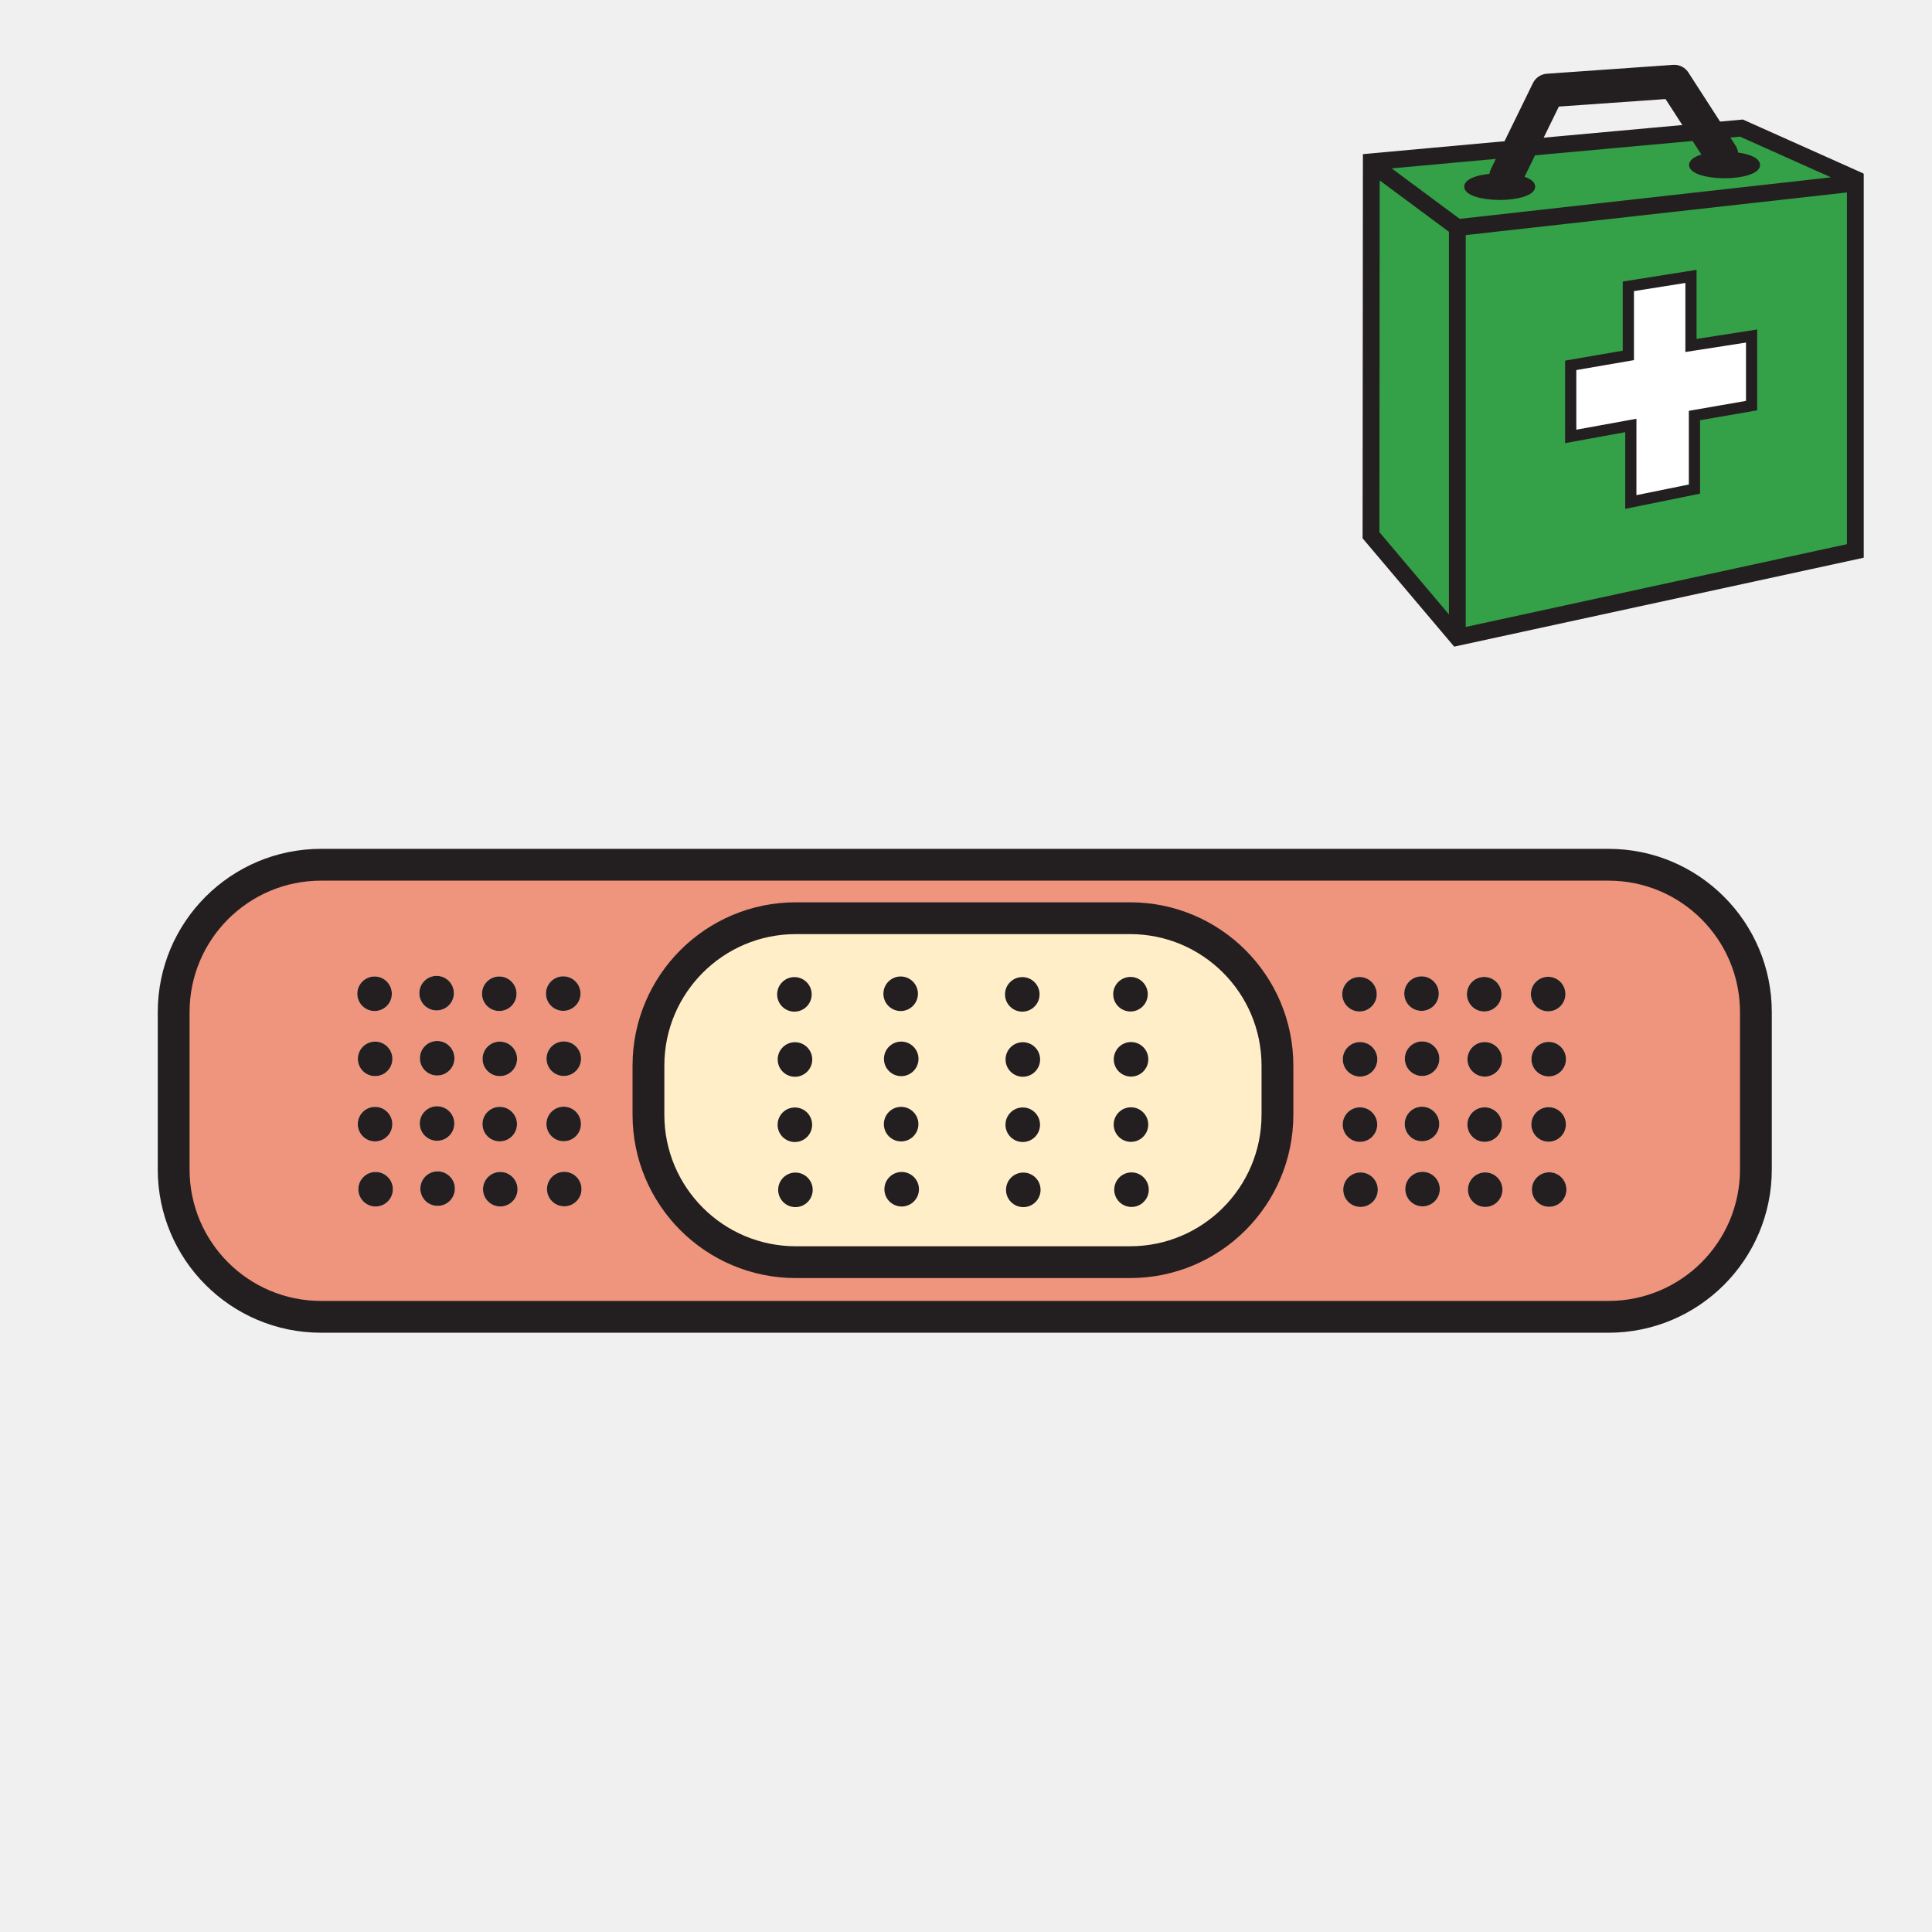
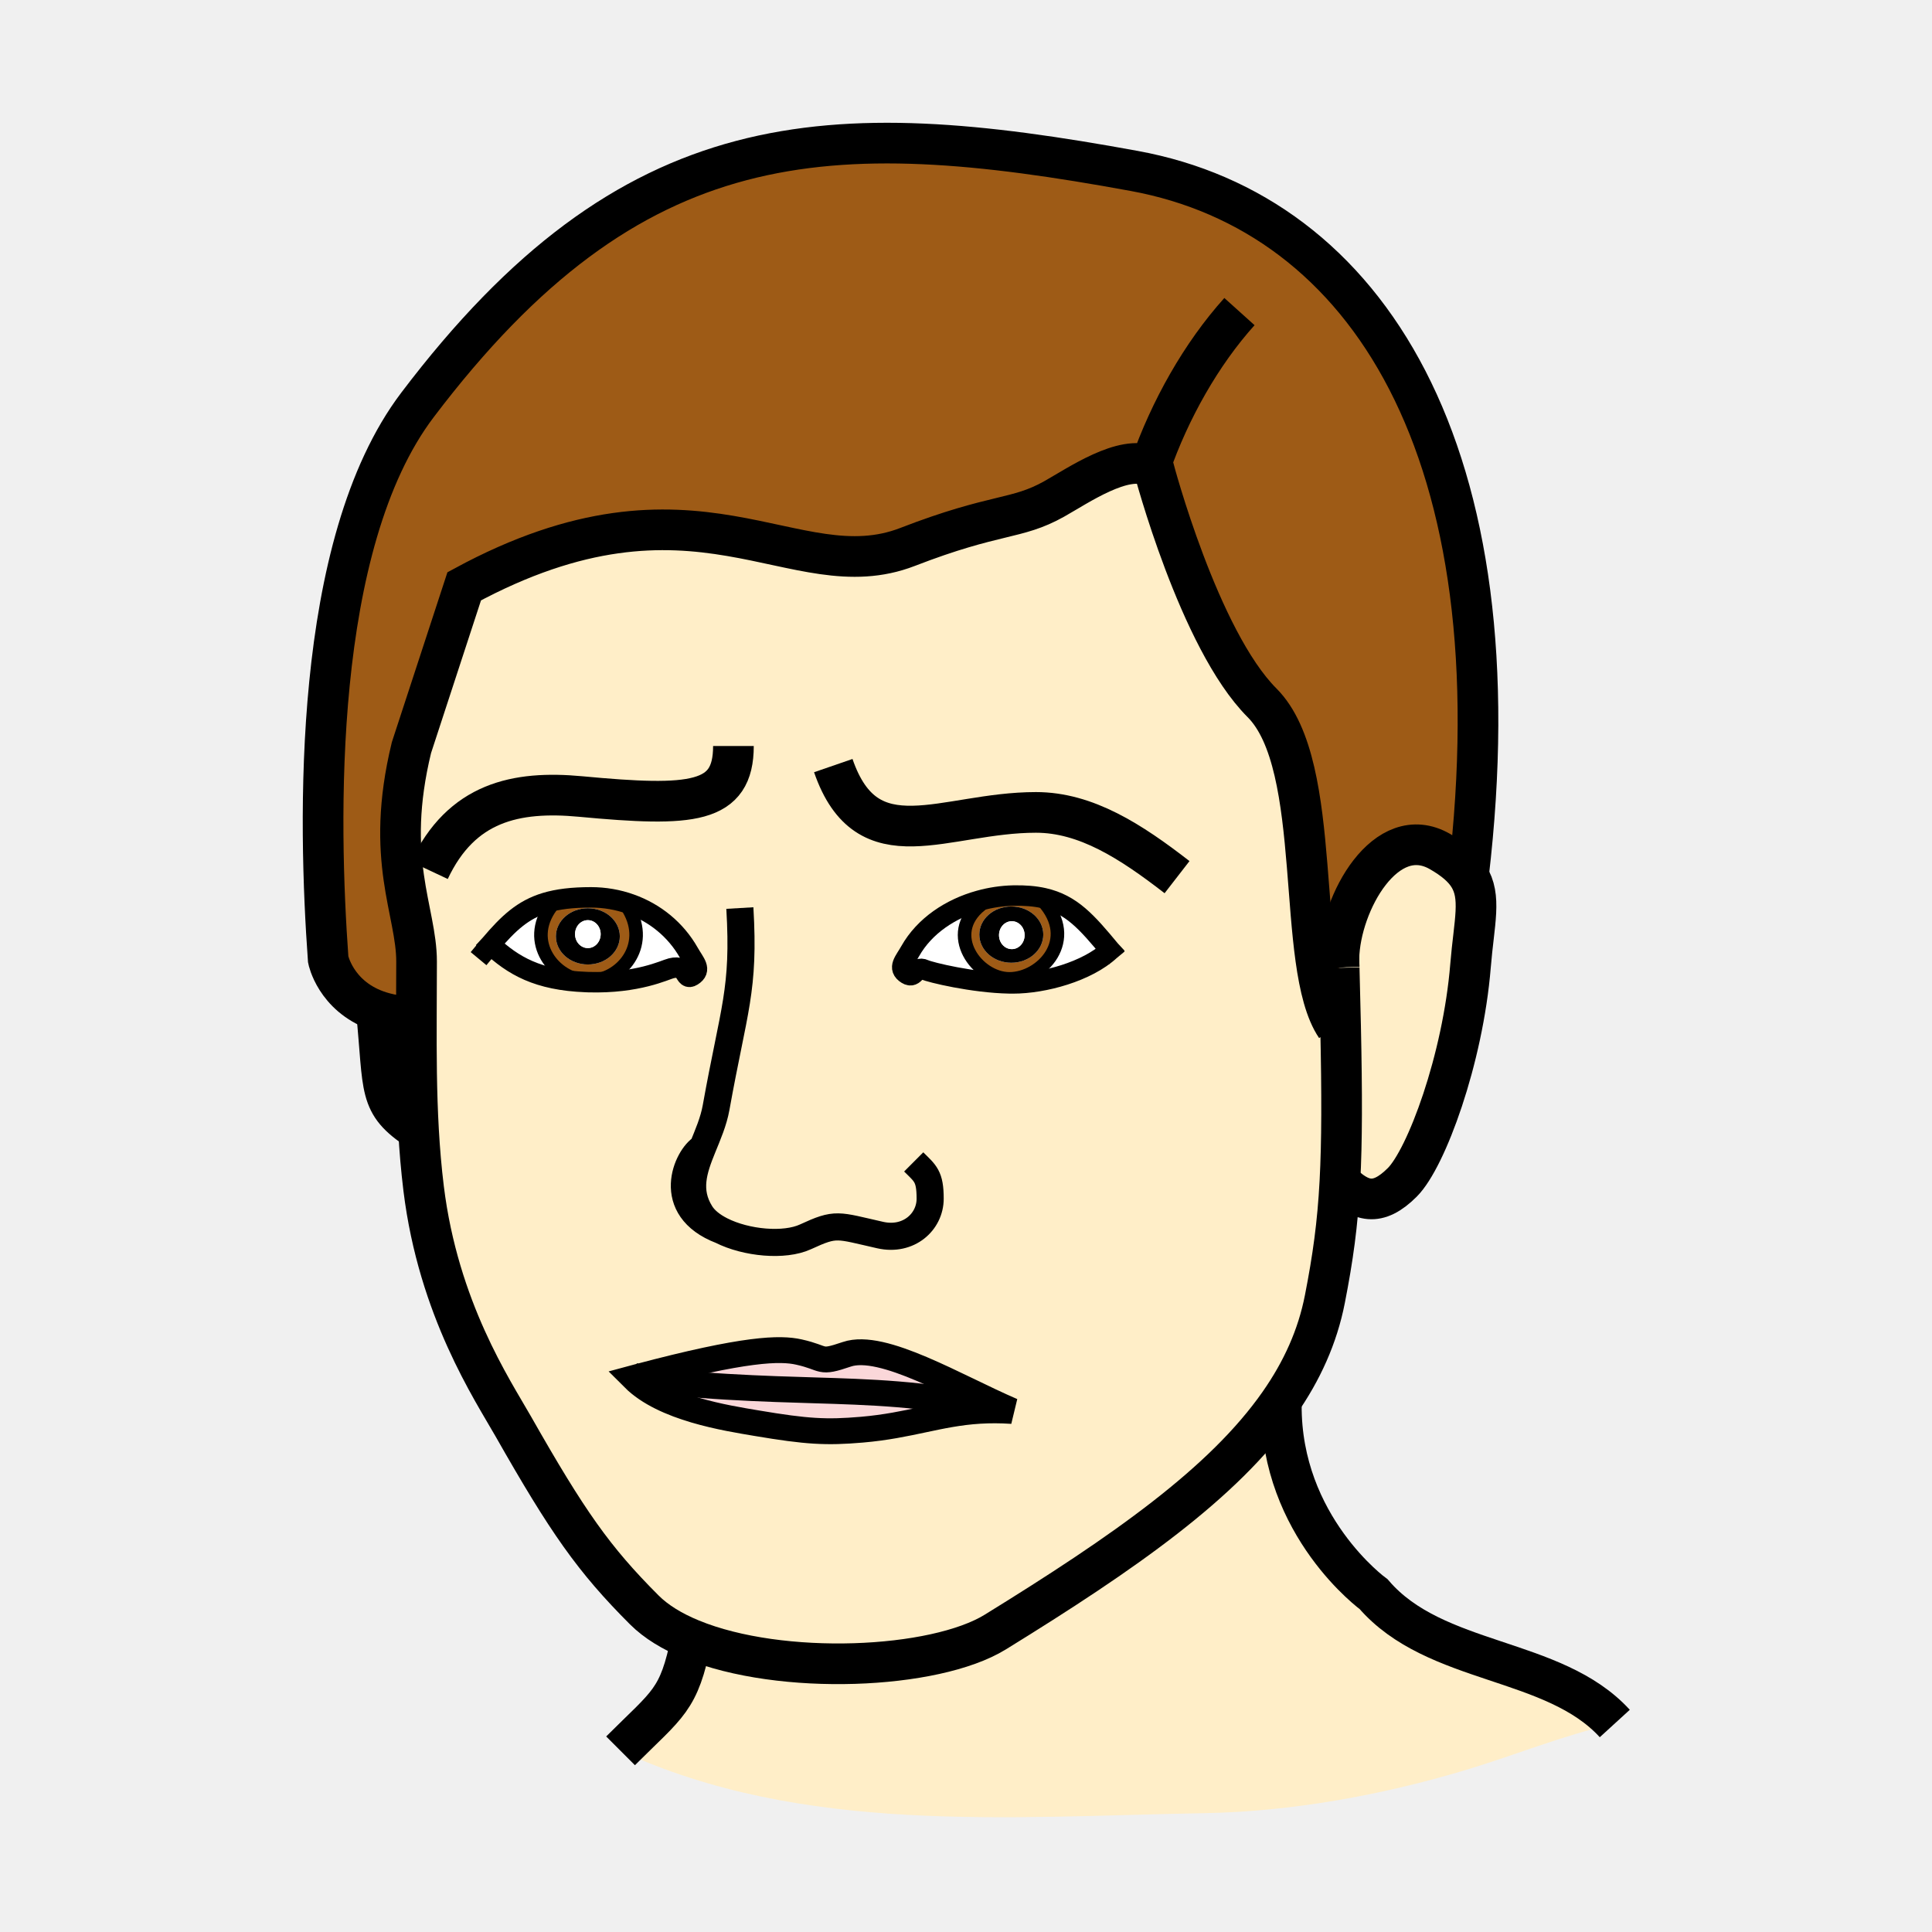
<svg xmlns="http://www.w3.org/2000/svg" width="850.394" height="850.394" viewBox="0 0 850.394 850.394" overflow="visible">
-   <path d="M772.88 445.52v69.221c0 35.83-29.04 64.88-64.88 64.88H141.33c-35.84 0-64.89-29.05-64.89-64.88V445.52c0-35.83 29.05-64.89 64.89-64.89H708c35.84 0 64.88 29.06 64.88 64.89zm-83.39 78.08c0-4.21-3.41-7.609-7.59-7.609-4.21 0-7.62 3.399-7.62 7.609 0 4.181 3.41 7.591 7.62 7.591 4.18-.001 7.59-3.411 7.59-7.591zm-.2-57.39c0-4.2-3.41-7.61-7.6-7.61-4.2 0-7.61 3.41-7.61 7.61 0 4.19 3.41 7.6 7.61 7.6 4.19 0 7.6-3.41 7.6-7.6zm-.04 28.73c0-4.21-3.41-7.61-7.61-7.61-4.189 0-7.6 3.4-7.6 7.61 0 4.189 3.41 7.59 7.6 7.59 4.2 0 7.61-3.4 7.61-7.59zm-.21-57.39c0-4.2-3.4-7.609-7.6-7.609-4.19 0-7.601 3.409-7.601 7.609 0 4.19 3.41 7.601 7.601 7.601a7.605 7.605 0 0 0 7.6-7.601zm-27.71 86.12c0-4.21-3.41-7.62-7.6-7.62-4.19 0-7.601 3.41-7.601 7.62 0 4.18 3.41 7.59 7.601 7.59 4.19 0 7.6-3.41 7.6-7.59zm-.2-57.39c0-4.2-3.41-7.61-7.61-7.61-4.189 0-7.6 3.41-7.6 7.61 0 4.189 3.41 7.6 7.6 7.6 4.2 0 7.61-3.41 7.61-7.6zm-.04 28.72c0-4.2-3.41-7.6-7.609-7.6-4.181 0-7.591 3.399-7.591 7.6s3.41 7.6 7.591 7.6c4.199 0 7.609-3.4 7.609-7.6zm-.2-57.38c0-4.2-3.409-7.61-7.609-7.61-4.19 0-7.601 3.41-7.601 7.61 0 4.189 3.41 7.6 7.601 7.6 4.199 0 7.609-3.41 7.609-7.6zm-27.14 85.78c0-4.2-3.4-7.61-7.6-7.61-4.2 0-7.601 3.41-7.601 7.61 0 4.189 3.4 7.6 7.601 7.6 4.2 0 7.6-3.41 7.6-7.6zm-.2-57.39c0-4.2-3.399-7.609-7.6-7.609s-7.601 3.409-7.601 7.609c0 4.19 3.4 7.601 7.601 7.601s7.6-3.411 7.6-7.601zm-.05 28.73c0-4.2-3.4-7.61-7.59-7.61-4.2 0-7.61 3.41-7.61 7.61 0 4.189 3.41 7.6 7.61 7.6 4.19 0 7.59-3.41 7.59-7.6zm-.2-57.39c0-4.199-3.399-7.6-7.59-7.6-4.21 0-7.61 3.4-7.61 7.6a7.6 7.6 0 0 0 7.61 7.601c4.19-.001 7.59-3.401 7.59-7.601zm-26.85 86.32a7.605 7.605 0 1 0-15.21 0c0 4.19 3.41 7.59 7.609 7.59 4.191 0 7.601-3.4 7.601-7.59zm-.2-57.39c0-4.2-3.41-7.61-7.6-7.61-4.2 0-7.61 3.41-7.61 7.61 0 4.189 3.41 7.6 7.61 7.6 4.19 0 7.6-3.41 7.6-7.6zm-.04 28.73c0-4.2-3.41-7.609-7.61-7.609-4.189 0-7.6 3.409-7.6 7.609 0 4.19 3.41 7.601 7.6 7.601 4.2-.001 7.61-3.411 7.61-7.601zm-.21-57.39c0-4.2-3.4-7.601-7.6-7.601-4.19 0-7.601 3.4-7.601 7.601s3.41 7.6 7.601 7.6c4.2 0 7.6-3.4 7.6-7.6zm-43.72 53.05v-21.62c0-35.84-29.061-64.89-64.88-64.89H350.31c-35.83 0-64.89 29.05-64.89 64.89v21.62c0 35.84 29.06 64.89 64.89 64.89H497.4c35.82 0 64.88-29.05 64.88-64.89zm-306.32 32.72c0-4.199-3.41-7.609-7.59-7.609-4.21 0-7.62 3.41-7.62 7.609 0 4.19 3.41 7.591 7.62 7.591 4.18-.001 7.59-3.401 7.59-7.591zm-.2-57.39c0-4.2-3.41-7.6-7.59-7.6-4.21 0-7.62 3.399-7.62 7.6 0 4.19 3.41 7.6 7.62 7.6 4.18 0 7.59-3.41 7.59-7.6zm-.04 28.73c0-4.2-3.41-7.61-7.6-7.61-4.2 0-7.61 3.41-7.61 7.61 0 4.189 3.41 7.6 7.61 7.6 4.19 0 7.6-3.41 7.6-7.6zm-.2-57.38c0-4.21-3.41-7.609-7.61-7.609-4.19 0-7.6 3.399-7.6 7.609 0 4.19 3.41 7.591 7.6 7.591 4.2-.001 7.61-3.401 7.61-7.591zm-27.72 86.11c0-4.21-3.41-7.61-7.6-7.61-4.19 0-7.6 3.4-7.6 7.61 0 4.19 3.41 7.59 7.6 7.59 4.19 0 7.6-3.4 7.6-7.59zm-.2-57.39c0-4.2-3.41-7.601-7.61-7.601-4.19 0-7.59 3.4-7.59 7.601 0 4.189 3.4 7.6 7.59 7.6 4.2 0 7.61-3.41 7.61-7.6zm-.04 28.73c0-4.2-3.41-7.609-7.6-7.609s-7.6 3.409-7.6 7.609c0 4.19 3.41 7.59 7.6 7.59s7.6-3.4 7.6-7.59zm-.2-57.38c0-4.21-3.41-7.61-7.61-7.61-4.19 0-7.59 3.4-7.59 7.61 0 4.19 3.4 7.59 7.59 7.59 4.2 0 7.61-3.4 7.61-7.59zm-27.14 85.77c0-4.2-3.4-7.601-7.59-7.601-4.21 0-7.61 3.4-7.61 7.601 0 4.189 3.4 7.6 7.61 7.6 4.19 0 7.59-3.41 7.59-7.6zm-.2-57.38c0-4.21-3.4-7.609-7.59-7.609a7.6 7.6 0 0 0-7.61 7.609c0 4.19 3.4 7.591 7.61 7.591a7.594 7.594 0 0 0 7.59-7.591zm-.04 28.73c0-4.21-3.41-7.61-7.6-7.61-4.2 0-7.61 3.4-7.61 7.61 0 4.18 3.41 7.59 7.61 7.59 4.19 0 7.6-3.41 7.6-7.59zm-.2-57.39c0-4.2-3.41-7.61-7.6-7.61-4.2 0-7.61 3.41-7.61 7.61 0 4.189 3.41 7.6 7.61 7.6 4.19 0 7.6-3.41 7.6-7.6zm-26.85 86.31c0-4.2-3.41-7.61-7.61-7.61-4.19 0-7.6 3.41-7.6 7.61 0 4.19 3.41 7.6 7.6 7.6 4.2 0 7.61-3.41 7.61-7.6zm-.21-57.38c0-4.21-3.41-7.61-7.6-7.61-4.2 0-7.61 3.4-7.61 7.61 0 4.189 3.41 7.59 7.61 7.59 4.19 0 7.6-3.4 7.6-7.59zm-.04 28.72c0-4.2-3.4-7.6-7.6-7.6-4.2 0-7.6 3.399-7.6 7.6s3.4 7.601 7.6 7.601a7.598 7.598 0 0 0 7.6-7.601zm-.2-57.38c0-4.2-3.41-7.61-7.6-7.61-4.2 0-7.61 3.41-7.61 7.61 0 4.19 3.41 7.6 7.61 7.6 4.19 0 7.6-3.41 7.6-7.6z" fill="#ef947d" />
-   <path d="M681.9 515.99c4.18 0 7.59 3.399 7.59 7.609 0 4.181-3.41 7.591-7.59 7.591-4.21 0-7.62-3.41-7.62-7.591 0-4.209 3.41-7.609 7.62-7.609zM681.69 458.6c4.189 0 7.6 3.41 7.6 7.61 0 4.19-3.41 7.6-7.6 7.6-4.2 0-7.61-3.409-7.61-7.6 0-4.2 3.41-7.61 7.61-7.61zM681.64 487.33c4.2 0 7.61 3.4 7.61 7.61 0 4.189-3.41 7.59-7.61 7.59-4.189 0-7.6-3.4-7.6-7.59 0-4.21 3.41-7.61 7.6-7.61zM681.44 429.94c4.199 0 7.6 3.409 7.6 7.609 0 4.19-3.4 7.601-7.6 7.601-4.19 0-7.601-3.41-7.601-7.601.001-4.199 3.411-7.609 7.601-7.609zM653.73 516.05c4.189 0 7.6 3.41 7.6 7.62 0 4.18-3.41 7.59-7.6 7.59-4.19 0-7.601-3.41-7.601-7.59.001-4.21 3.411-7.62 7.601-7.62zM653.52 458.67c4.2 0 7.61 3.41 7.61 7.61 0 4.189-3.41 7.6-7.61 7.6-4.189 0-7.6-3.41-7.6-7.6 0-4.2 3.41-7.61 7.6-7.61zM653.48 487.4c4.199 0 7.609 3.399 7.609 7.6s-3.41 7.6-7.609 7.6c-4.181 0-7.591-3.399-7.591-7.6s3.411-7.6 7.591-7.6zM653.28 430.01c4.2 0 7.609 3.41 7.609 7.61 0 4.189-3.409 7.6-7.609 7.6-4.19 0-7.601-3.41-7.601-7.6.001-4.2 3.411-7.61 7.601-7.61zM626.15 515.79c4.199 0 7.6 3.41 7.6 7.61 0 4.189-3.4 7.6-7.6 7.6-4.2 0-7.601-3.41-7.601-7.6.001-4.2 3.401-7.61 7.601-7.61zM625.95 458.4c4.2 0 7.6 3.409 7.6 7.609 0 4.19-3.399 7.601-7.6 7.601s-7.601-3.41-7.601-7.601c.001-4.199 3.401-7.609 7.601-7.609zM625.91 487.13c4.189 0 7.59 3.41 7.59 7.61 0 4.189-3.4 7.6-7.59 7.6-4.2 0-7.61-3.41-7.61-7.6 0-4.2 3.41-7.61 7.61-7.61zM625.71 429.75c4.19 0 7.59 3.4 7.59 7.6 0 4.2-3.399 7.601-7.59 7.601-4.21 0-7.61-3.4-7.61-7.601 0-4.2 3.4-7.6 7.61-7.6zM598.85 516.06c4.19 0 7.601 3.4 7.601 7.61 0 4.19-3.41 7.59-7.601 7.59-4.199 0-7.609-3.399-7.609-7.59a7.606 7.606 0 0 1 7.609-7.61zM598.65 458.67c4.189 0 7.6 3.41 7.6 7.61 0 4.189-3.41 7.6-7.6 7.6-4.2 0-7.61-3.41-7.61-7.6 0-4.2 3.41-7.61 7.61-7.61zM598.6 487.4c4.2 0 7.61 3.409 7.61 7.609 0 4.19-3.41 7.601-7.61 7.601-4.189 0-7.6-3.41-7.6-7.601 0-4.199 3.41-7.609 7.6-7.609zM598.4 430.02c4.199 0 7.6 3.4 7.6 7.601s-3.4 7.6-7.6 7.6c-4.19 0-7.601-3.399-7.601-7.6s3.411-7.601 7.601-7.601z" fill="#231f20" />
-   <path d="M562.28 469.05v21.62c0 35.84-29.061 64.89-64.88 64.89H350.31c-35.83 0-64.89-29.05-64.89-64.89v-21.62c0-35.84 29.06-64.89 64.89-64.89H497.4c35.82 0 64.88 29.05 64.88 64.89zm-56.63 54.61c0-4.2-3.41-7.61-7.601-7.61-4.2 0-7.609 3.41-7.609 7.61 0 4.189 3.409 7.6 7.609 7.6 4.191 0 7.601-3.41 7.601-7.6zm-.21-57.39c0-4.199-3.41-7.6-7.591-7.6-4.21 0-7.609 3.4-7.609 7.6 0 4.2 3.399 7.601 7.609 7.601 4.181-.001 7.591-3.401 7.591-7.601zm-.03 28.73c0-4.2-3.41-7.61-7.61-7.61-4.189 0-7.6 3.41-7.6 7.61 0 4.19 3.41 7.6 7.6 7.6 4.2 0 7.61-3.41 7.61-7.6zm-.21-57.38c0-4.2-3.41-7.61-7.601-7.61a7.613 7.613 0 0 0-7.609 7.61c0 4.189 3.41 7.6 7.609 7.6 4.191 0 7.601-3.41 7.601-7.6zm-47.18 86.11c0-4.2-3.409-7.61-7.6-7.61-4.2 0-7.61 3.41-7.61 7.61 0 4.189 3.41 7.6 7.61 7.6 4.19 0 7.6-3.41 7.6-7.6zm-.2-57.39c0-4.2-3.41-7.6-7.61-7.6-4.19 0-7.6 3.399-7.6 7.6s3.409 7.601 7.6 7.601c4.2-.001 7.61-3.401 7.61-7.601zm-.04 28.74c0-4.21-3.41-7.62-7.601-7.62-4.199 0-7.609 3.41-7.609 7.62 0 4.18 3.41 7.59 7.609 7.59 4.191 0 7.601-3.41 7.601-7.59zm-.2-57.39c0-4.2-3.41-7.61-7.61-7.61-4.189 0-7.6 3.41-7.6 7.61 0 4.189 3.41 7.6 7.6 7.6 4.2 0 7.61-3.41 7.61-7.6zm-53.09 85.77c0-4.2-3.41-7.6-7.6-7.6-4.2 0-7.61 3.399-7.61 7.6s3.41 7.6 7.61 7.6c4.19 0 7.6-3.4 7.6-7.6zm-.2-57.38c0-4.2-3.41-7.61-7.6-7.61-4.2 0-7.61 3.41-7.61 7.61 0 4.189 3.41 7.6 7.61 7.6 4.19 0 7.6-3.41 7.6-7.6zm-.04 28.73c0-4.21-3.41-7.609-7.61-7.609a7.604 7.604 0 1 0 7.61 7.609zm-.21-57.39c0-4.2-3.4-7.61-7.6-7.61-4.19 0-7.6 3.41-7.6 7.61 0 4.19 3.41 7.6 7.6 7.6 4.2 0 7.6-3.41 7.6-7.6zm-46.32 86.32c0-4.21-3.4-7.62-7.6-7.62-4.2 0-7.6 3.41-7.6 7.62 0 4.18 3.4 7.59 7.6 7.59 4.2 0 7.6-3.41 7.6-7.59zm-.2-57.39c0-4.199-3.41-7.609-7.6-7.609-4.2 0-7.61 3.41-7.61 7.609 0 4.19 3.41 7.601 7.61 7.601 4.19-.001 7.6-3.411 7.6-7.601zm-.05 28.73c0-4.21-3.4-7.61-7.59-7.61a7.6 7.6 0 0 0-7.61 7.61c0 4.189 3.4 7.59 7.61 7.59 4.19 0 7.59-3.4 7.59-7.59zm-.2-57.39c0-4.2-3.4-7.61-7.59-7.61-4.21 0-7.61 3.41-7.61 7.61 0 4.189 3.4 7.6 7.61 7.6 4.19 0 7.59-3.41 7.59-7.6z" fill="#ffeec8" />
-   <path d="M498.05 516.05c4.19 0 7.601 3.41 7.601 7.61 0 4.189-3.41 7.6-7.601 7.6-4.2 0-7.609-3.41-7.609-7.6a7.612 7.612 0 0 1 7.609-7.61zM497.85 458.67c4.181 0 7.591 3.4 7.591 7.6 0 4.2-3.41 7.601-7.591 7.601-4.21 0-7.609-3.4-7.609-7.601a7.597 7.597 0 0 1 7.609-7.6zM497.8 487.39c4.2 0 7.61 3.41 7.61 7.61 0 4.19-3.41 7.6-7.61 7.6-4.189 0-7.6-3.409-7.6-7.6 0-4.2 3.41-7.61 7.6-7.61zM497.6 430.01c4.19 0 7.601 3.41 7.601 7.61 0 4.189-3.41 7.6-7.601 7.6-4.199 0-7.609-3.41-7.609-7.6a7.612 7.612 0 0 1 7.609-7.61zM450.42 516.12c4.19 0 7.6 3.41 7.6 7.61 0 4.189-3.409 7.6-7.6 7.6-4.2 0-7.61-3.41-7.61-7.6 0-4.2 3.41-7.61 7.61-7.61zM450.21 458.74c4.2 0 7.61 3.399 7.61 7.6s-3.41 7.601-7.61 7.601c-4.19 0-7.6-3.4-7.6-7.601s3.41-7.6 7.6-7.6zM450.18 487.46c4.19 0 7.601 3.41 7.601 7.62 0 4.18-3.41 7.59-7.601 7.59-4.199 0-7.609-3.41-7.609-7.59-.001-4.21 3.409-7.62 7.609-7.62zM449.97 430.08c4.2 0 7.61 3.41 7.61 7.61 0 4.189-3.41 7.6-7.61 7.6-4.189 0-7.6-3.41-7.6-7.6 0-4.2 3.41-7.61 7.6-7.61zM396.89 515.86c4.19 0 7.6 3.399 7.6 7.6s-3.41 7.6-7.6 7.6c-4.2 0-7.61-3.399-7.61-7.6s3.41-7.6 7.61-7.6zM396.69 458.47c4.19 0 7.6 3.41 7.6 7.61 0 4.189-3.41 7.6-7.6 7.6-4.2 0-7.61-3.41-7.61-7.6 0-4.2 3.41-7.61 7.61-7.61zM396.64 487.2c4.2 0 7.61 3.399 7.61 7.609 0 4.19-3.41 7.601-7.61 7.601-4.19 0-7.6-3.41-7.6-7.601 0-4.209 3.41-7.609 7.6-7.609zM396.44 429.81c4.2 0 7.6 3.41 7.6 7.61 0 4.19-3.4 7.6-7.6 7.6-4.19 0-7.6-3.409-7.6-7.6 0-4.2 3.41-7.61 7.6-7.61zM350.12 516.12c4.2 0 7.6 3.41 7.6 7.62 0 4.18-3.4 7.59-7.6 7.59-4.2 0-7.6-3.41-7.6-7.59 0-4.21 3.4-7.62 7.6-7.62zM349.92 458.74c4.19 0 7.6 3.41 7.6 7.609 0 4.19-3.41 7.601-7.6 7.601-4.2 0-7.61-3.41-7.61-7.601a7.613 7.613 0 0 1 7.61-7.609zM349.88 487.47c4.19 0 7.59 3.4 7.59 7.61 0 4.189-3.4 7.59-7.59 7.59-4.21 0-7.61-3.4-7.61-7.59a7.6 7.6 0 0 1 7.61-7.61zM349.68 430.08c4.19 0 7.59 3.41 7.59 7.61 0 4.189-3.4 7.6-7.59 7.6-4.21 0-7.61-3.41-7.61-7.6 0-4.2 3.4-7.61 7.61-7.61zM248.37 515.78c4.18 0 7.59 3.41 7.59 7.609 0 4.19-3.41 7.591-7.59 7.591-4.21 0-7.62-3.4-7.62-7.591 0-4.199 3.41-7.609 7.62-7.609zM248.17 458.4c4.18 0 7.59 3.399 7.59 7.6 0 4.19-3.41 7.6-7.59 7.6-4.21 0-7.62-3.409-7.62-7.6 0-4.2 3.41-7.6 7.62-7.6zM248.12 487.12c4.19 0 7.6 3.41 7.6 7.61 0 4.189-3.41 7.6-7.6 7.6-4.2 0-7.61-3.41-7.61-7.6 0-4.2 3.41-7.61 7.61-7.61zM247.91 429.74c4.2 0 7.61 3.399 7.61 7.609 0 4.19-3.41 7.591-7.61 7.591-4.19 0-7.6-3.4-7.6-7.591 0-4.209 3.41-7.609 7.6-7.609zM220.2 515.85c4.19 0 7.6 3.4 7.6 7.61 0 4.19-3.41 7.59-7.6 7.59-4.19 0-7.6-3.399-7.6-7.59 0-4.21 3.41-7.61 7.6-7.61zM219.99 458.47c4.2 0 7.61 3.4 7.61 7.601 0 4.189-3.41 7.6-7.61 7.6-4.19 0-7.59-3.41-7.59-7.6 0-4.201 3.4-7.601 7.59-7.601zM219.96 487.19c4.19 0 7.6 3.409 7.6 7.609 0 4.19-3.41 7.59-7.6 7.59s-7.6-3.399-7.6-7.59c0-4.199 3.41-7.609 7.6-7.609zM219.75 429.81c4.2 0 7.61 3.4 7.61 7.61 0 4.19-3.41 7.59-7.61 7.59a7.592 7.592 0 0 1-7.59-7.59c0-4.21 3.4-7.61 7.59-7.61zM192.63 515.59c4.19 0 7.59 3.4 7.59 7.601 0 4.189-3.4 7.6-7.59 7.6-4.21 0-7.61-3.41-7.61-7.6 0-4.201 3.4-7.601 7.61-7.601zM192.43 458.2c4.19 0 7.59 3.399 7.59 7.609 0 4.19-3.4 7.591-7.59 7.591-4.21 0-7.61-3.4-7.61-7.591a7.6 7.6 0 0 1 7.61-7.609zM192.38 486.93c4.19 0 7.6 3.4 7.6 7.61 0 4.18-3.41 7.59-7.6 7.59-4.2 0-7.61-3.41-7.61-7.59 0-4.21 3.41-7.61 7.61-7.61zM192.18 429.54c4.19 0 7.6 3.41 7.6 7.61 0 4.189-3.41 7.6-7.6 7.6-4.2 0-7.61-3.41-7.61-7.6 0-4.2 3.41-7.61 7.61-7.61zM165.32 515.85c4.2 0 7.61 3.41 7.61 7.61 0 4.19-3.41 7.6-7.61 7.6-4.19 0-7.6-3.409-7.6-7.6 0-4.2 3.41-7.61 7.6-7.61zM165.12 458.47c4.19 0 7.6 3.4 7.6 7.61 0 4.189-3.41 7.59-7.6 7.59-4.2 0-7.61-3.4-7.61-7.59 0-4.21 3.41-7.61 7.61-7.61zM165.08 487.2c4.2 0 7.6 3.399 7.6 7.6s-3.4 7.601-7.6 7.601c-4.2 0-7.6-3.4-7.6-7.601s3.4-7.6 7.6-7.6zM164.88 429.81c4.19 0 7.6 3.41 7.6 7.61 0 4.19-3.41 7.6-7.6 7.6-4.2 0-7.61-3.409-7.61-7.6 0-4.2 3.41-7.61 7.61-7.61z" fill="#231f20" />
-   <g fill="none" stroke="#231f20" stroke-width="14">
-     <path d="M708 380.63c35.84 0 64.88 29.06 64.88 64.89v69.221c0 35.83-29.04 64.88-64.88 64.88H141.33c-35.84 0-64.89-29.05-64.89-64.88V445.52c0-35.83 29.05-64.89 64.89-64.89H708z" />
-     <path d="M497.4 404.16c35.819 0 64.88 29.05 64.88 64.89v21.62c0 35.84-29.061 64.89-64.88 64.89H350.31c-35.83 0-64.89-29.05-64.89-64.89v-21.62c0-35.84 29.06-64.89 64.89-64.89H497.4z" />
+   <path d="M445.51 621.05c-5.22-.35-9.92-.33-14.31-.069l-.11-1.721c-22.37-5.729-49.31-6.59-72.49-7.279-18.13-.551-58.74-1.65-77.77-5.931 47.55-12.63 62.56-12.77 70.79-10.939 12.08 2.68 8.5 5.29 21.11 1 15.73-5.351 48.01 14.279 72.78 24.939z" fill="#fad7d9" />
+   <path d="M333.09 626.44c-13.56-2.29-40.86-6.49-54.22-19.86.66-.18 1.31-.35 1.96-.53 19.03 4.28 59.64 5.38 77.77 5.931 23.18.689 50.12 1.55 72.49 7.279l.11 1.721c-18.01 1.109-30.74 6.5-51.82 8.31-15.69 1.339-24.17.879-46.29-2.851z" fill="#fad7d9" />
+   <path d="M215.83 415.74c10.04 9.29 20.74 15.71 42.17 16.52.33.021.66.03 1 .04 21.76.63 33.61-5.399 36.45-6.1 7.42-1.84 5.55 5.64 9.23 3.35 4.33-2.67 1.05-5.71-1.43-10.1-5.77-10.22-14.96-17.65-25.74-21.48-5.47-1.96-11.34-2.99-17.39-2.99-8.23 0-14.62.78-19.97 2.39-10.01 3.03-16.38 9.01-24.32 18.37zm88.47 305.84c-8.37-3.44-15.49-7.74-20.71-12.96-22.3-22.3-33.77-38.73-57.62-80.69-9.17-16.13-32.98-51.689-39.51-104.84-1.04-8.49-1.76-17.02-2.24-25.55-.95-16.75-1.01-33.51-.95-49.96.03-8.2.09-16.32.09-24.32 0-22.45-14.26-44.75-2.26-94.16l23.23-71.03c102.4-55.5 144.85 2.12 195.12-17.32 39.14-15.15 47.88-11.76 64.59-21.15 10.729-6.04 30.479-19.67 42.25-14.44.51.23 1.01.49 1.49.79 0 0 19.88 75.56 47.72 103.4 27.84 27.84 14.23 115.38 32.54 142.57l2.04-.05c.64 29.89.63 50.729-.3 68.14-1 18.92-3.09 33.78-6.62 51.8-3.22 16.49-10.05 31.591-20.08 45.931-24.561 35.14-68.29 65.66-125 100.63-26.62 16.409-94.17 19.479-133.78 3.209zm4.95-216.45c-6.8 3.86-17.28 26.72 8.22 36.47-3.96-2-7.17-4.52-9.03-7.479-6.3-10.031-3.14-19.281.81-28.991zm136.26 115.92c-24.77-10.66-57.05-30.29-72.78-24.939-12.61 4.29-9.03 1.68-21.11-1-8.23-1.83-23.24-1.69-70.79 10.939-.65.181-1.3.351-1.96.53 13.36 13.37 40.66 17.57 54.22 19.86 22.12 3.729 30.6 4.189 46.29 2.85 21.08-1.81 33.81-7.2 51.82-8.31 4.39-.26 9.09-.28 14.31.07zm.39-188.19c13.569 0 32.59-5.19 42.76-14.62-10.3-12.42-17.04-20.15-29.28-22.92-3.83-.86-8.189-1.24-13.37-1.13a60.79 60.79 0 0 0-14.87 2.21c-12.7 3.5-24.209 11.12-30.5 22.26-2.45 4.39-5.74 7.42-1.42 10.109 3.67 2.261 3.68-3.81 7.64-1.97 2.56 1.21 21.45 5.75 37.41 6.05.55.001 1.09.011 1.63.011z" fill="#ffeec8" class="aac-skin-fill" />
+   <path d="M646.34 385.53c5.93 9.22 2.5 20.27.93 39.55-3.359 41.229-19.46 84.76-30.029 95.34-10.92 10.92-18.46 8.59-27.46-.41.93-17.41.939-38.25.3-68.14-.17-7.94-.38-16.521-.63-25.851-.01-.069-.01-.129-.01-.2-.04-1.32-.07-2.66-.11-4.02.54-24.51 20.79-60.59 44.49-46.99 6.199 3.561 10.129 6.991 12.519 10.721z" fill="#ffeec8" class="aac-skin-fill" />
+   <path d="M165.65 444.75c-18.09-6.6-21.19-22.42-21.19-22.42-4.33-60.18-7.24-182.65 39.29-244.08C278.25 53.47 364.17 50.49 499.24 75.24 601.64 94 668.4 198.62 646.34 385.53c-2.39-3.73-6.32-7.16-12.52-10.72-23.7-13.6-43.95 22.48-44.49 46.99-.03 1.38.01 2.73.11 4.02 0 .07 0 .13.01.2.25 9.33.46 17.91.63 25.851l-2.04.05c-18.31-27.19-4.7-114.73-32.54-142.57-27.84-27.84-47.72-103.4-47.72-103.4-.48-.3-.98-.56-1.49-.79-11.771-5.23-31.521 8.4-42.25 14.44-16.71 9.39-25.45 6-64.59 21.15-50.27 19.44-92.72-38.18-195.12 17.32L181.1 329.1c-12 49.41 2.26 71.71 2.26 94.16 0 8-.06 16.12-.09 24.32-7.06 0-12.86-1.1-17.62-2.83z" fill="#9e5b16" class="aac-hair-fill" />
+   <path d="M563.99 618.37c-.32 53.63 40.649 83.35 40.649 83.35 27.091 31.46 79.19 27.41 106.13 56.9-24.06 5.57-43.63 13.93-67.09 20.91-35.97 10.71-75.62 17.89-113.22 18.55-86.33 1.53-177.2 9.61-257.31-27.43 20.99-20.99 25.66-21.95 31.15-49.07 39.61 16.27 107.16 13.2 133.78-3.21 56.71-34.97 100.439-65.49 125-100.63l.911.63z" fill="#ffeec8" class="aac-skin-fill" />
+   <path d="M459.12 396.56c15.479 17.16-.54 34.3-14.8 34.3-14.271 0-28.8-19.69-12.67-32.561l-.511-1.9a60.79 60.79 0 0 1 14.87-2.21c5.181-.11 9.54.27 13.37 1.13l-.259 1.241zm.1 14.8c0-6.83-6.3-12.37-14.069-12.37-7.79 0-14.091 5.54-14.091 12.37 0 6.85 6.301 12.4 14.091 12.4 7.769 0 14.069-5.55 14.069-12.4z" fill="#9e5b16" />
+   <path d="M445.15 398.99c7.77 0 14.069 5.54 14.069 12.37 0 6.85-6.3 12.4-14.069 12.4-7.79 0-14.091-5.55-14.091-12.4.001-6.83 6.301-12.37 14.091-12.37zm5.85 12.63c0-3.39-2.52-6.14-5.63-6.14-3.13 0-5.64 2.75-5.64 6.14 0 3.4 2.51 6.15 5.64 6.15 3.11 0 5.63-2.75 5.63-6.15z" />
+   <path d="M445.37 405.48c3.11 0 5.63 2.75 5.63 6.14 0 3.4-2.52 6.15-5.63 6.15-3.13 0-5.64-2.75-5.64-6.15 0-3.39 2.51-6.14 5.64-6.14zM444.32 430.86c14.26 0 30.279-17.14 14.8-34.3l.26-1.24c12.24 2.77 18.98 10.5 29.28 22.92-10.17 9.43-29.19 14.62-42.76 14.62-.54 0-1.08-.011-1.631-.011l.051-1.989z" fill="#fff" />
+   <path d="M431.65 398.3c-16.13 12.87-1.601 32.561 12.67 32.561l-.051 1.989c-15.96-.3-34.85-4.84-37.41-6.05-3.96-1.84-3.97 4.23-7.64 1.97-4.32-2.689-1.03-5.72 1.42-10.109 6.29-11.14 17.8-18.76 30.5-22.26l.511 1.899z" fill="#fff" />
+   <path d="M277.51 397.97l-.77 2.17c9.53 16.29-3.48 31.65-17.74 31.65-.33 0-.66-.01-.98-.03-13.91-.74-27.09-17.02-15.45-32.81l-2.42-1.58c5.35-1.61 11.74-2.39 19.97-2.39 6.05 0 11.92 1.03 17.39 2.99zm-4.69 14.18c0-6.82-6.28-12.37-14.06-12.37s-14.07 5.55-14.07 12.37c0 6.85 6.29 12.38 14.07 12.38s14.06-5.53 14.06-12.38z" fill="#9e5b16" />
+   <path d="M258.76 399.78c7.78 0 14.06 5.55 14.06 12.37 0 6.85-6.28 12.38-14.06 12.38s-14.07-5.53-14.07-12.38c0-6.82 6.29-12.37 14.07-12.37zm5.63 11.38c0-3.39-2.52-6.14-5.64-6.14s-5.64 2.75-5.64 6.14c0 3.4 2.52 6.15 5.64 6.15s5.64-2.75 5.64-6.15z" />
+   <path d="M258.75 405.02c3.12 0 5.64 2.75 5.64 6.14 0 3.4-2.52 6.15-5.64 6.15s-5.64-2.75-5.64-6.15c0-3.39 2.52-6.14 5.64-6.14zM259 431.79c14.26 0 27.27-15.36 17.74-31.65l.77-2.17c10.78 3.83 19.97 11.26 25.74 21.48 2.48 4.39 5.76 7.43 1.43 10.1-3.68 2.29-1.81-5.19-9.23-3.35-2.84.7-14.69 6.729-36.45 6.1-.34-.01-.67-.02-1-.04l.02-.5c.32.02.65.03.98.03zM258.02 431.76l-.02.5c-21.43-.81-32.13-7.23-42.17-16.52 7.94-9.36 14.31-15.34 24.32-18.37l2.42 1.58c-11.64 15.79 1.54 32.07 15.45 32.81z" fill="#fff" />
+   <g fill="none" stroke="#000">
+     <path d="M322.83 328.36c0 25.5-18.06 26.84-67.33 22.23-28.4-2.65-52.4 2.5-66.51 32.5" stroke-width="17.895" />
+     <path d="M213.52 418.5c.79-.95 1.56-1.87 2.31-2.76 7.94-9.36 14.31-15.34 24.32-18.37 5.35-1.61 11.74-2.39 19.97-2.39 6.05 0 11.92 1.03 17.39 2.99 10.78 3.83 19.97 11.26 25.74 21.48 2.48 4.39 5.76 7.43 1.43 10.1-3.68 2.29-1.81-5.19-9.23-3.35-2.84.7-14.69 6.729-36.45 6.1-.34-.01-.67-.02-1-.04-21.43-.81-32.13-7.23-42.17-16.52" stroke-width="9" stroke-linecap="square" stroke-miterlimit="10" />
+     <path d="M276.74 400.14c9.53 16.29-3.48 31.65-17.74 31.65-.33 0-.66-.01-.98-.03-13.91-.74-27.09-17.02-15.45-32.81" stroke-width="5.965" stroke-linecap="square" stroke-miterlimit="10" />
+     <path d="M488.66 418.24c-10.3-12.42-17.04-20.15-29.28-22.92-3.83-.86-8.189-1.24-13.37-1.13a60.79 60.79 0 0 0-14.87 2.21c-12.7 3.5-24.209 11.12-30.5 22.26-2.45 4.39-5.74 7.42-1.42 10.109 3.67 2.261 3.68-3.81 7.64-1.97 2.56 1.21 21.45 5.75 37.41 6.05.551 0 1.091.011 1.631.011 13.569 0 32.589-5.19 42.759-14.62" stroke-width="9" stroke-linecap="square" stroke-miterlimit="10" />
+     <path d="M431.65 398.3c-16.13 12.87-1.601 32.561 12.67 32.561 14.26 0 30.279-17.14 14.8-34.3" stroke-width="5.965" stroke-linecap="square" stroke-miterlimit="10" />
+     <path d="M646.34 385.53C668.4 198.62 601.64 94 499.24 75.24 364.17 50.49 278.25 53.47 183.75 178.25c-46.53 61.43-43.62 183.9-39.29 244.08 0 0 3.1 15.82 21.19 22.42 4.76 1.73 10.56 2.83 17.62 2.83M589.44 425.82c-.04-1.32-.07-2.66-.11-4.02-.01-.36-.021-.73-.03-1.1" stroke-width="17.895" />
+     <path d="M588.04 451.92c-18.31-27.19-4.7-114.73-32.54-142.57-27.84-27.84-47.72-103.4-47.72-103.4-.48-.3-.98-.56-1.49-.79-11.771-5.23-31.521 8.4-42.25 14.44-16.71 9.39-25.45 6-64.59 21.15-50.27 19.44-92.72-38.18-195.12 17.32L181.1 329.1c-12 49.41 2.26 71.71 2.26 94.16 0 8-.06 16.12-.09 24.32-.06 16.45 0 33.21.95 49.96.48 8.53 1.2 17.06 2.24 25.55 6.53 53.15 30.34 88.71 39.51 104.84 23.85 41.96 35.32 58.391 57.62 80.69 5.22 5.22 12.34 9.52 20.71 12.96 39.61 16.27 107.16 13.2 133.78-3.21 56.71-34.97 100.439-65.49 125-100.63 10.03-14.34 16.86-29.44 20.08-45.931 3.53-18.02 5.62-32.88 6.62-51.8.93-17.41.939-38.25.3-68.14-.17-7.94-.38-16.521-.63-25.851M506.29 205.16c8.66-24.79 22.46-49.33 39.27-68.01" stroke-width="17.895" />
+     <path d="M280.83 606.05c-.65.181-1.3.351-1.96.53 13.36 13.37 40.66 17.57 54.22 19.86 22.12 3.729 30.6 4.189 46.29 2.85 21.08-1.81 33.81-7.2 51.82-8.31 4.39-.261 9.09-.28 14.31.069-24.77-10.66-57.05-30.29-72.78-24.939-12.61 4.29-9.03 1.68-21.11-1-8.23-1.83-23.24-1.69-70.79 10.94z" stroke-width="11.381" />
+     <path d="M278.87 605.58c.62.16 1.28.32 1.96.47 19.03 4.28 59.64 5.38 77.77 5.931 23.18.689 50.12 1.55 72.49 7.279" stroke-width="11.381" />
+     <path d="M325.66 399.69c2.12 36.3-2.62 44.12-10.46 87.81-1.11 6.19-3.66 11.99-5.95 17.63-3.95 9.71-7.11 18.96-.81 28.99 1.86 2.96 5.07 5.479 9.03 7.479 11.02 5.57 27.8 7.091 37.07 2.811 13.68-6.311 13.76-5.08 32.93-.771 12.43 2.78 21.95-5.77 21.95-16.029 0-9.931-2.14-11.091-7.24-16.181M309.25 505.13c-6.8 3.86-17.28 26.72 8.22 36.47" stroke-width="11.93" />
+     <path d="M366.78 336.99c15 43.5 48.78 20.6 89.21 20.6 22.069 0 41.79 12.76 62.1 28.5M589.45 426.02c-.01-.069-.01-.129-.01-.2a40.121 40.121 0 0 1-.11-4.02c.54-24.51 20.79-60.59 44.49-46.99 6.199 3.56 10.13 6.99 12.52 10.72 5.93 9.22 2.5 20.27.93 39.55-3.359 41.229-19.46 84.76-30.029 95.34-10.92 10.92-18.46 8.59-27.46-.41M165.41 442.44c.08.779.16 1.55.24 2.31 3.55 35.39.42 40.79 18.57 52.79M563.99 618.37c-.32 53.63 40.649 83.35 40.649 83.35 27.091 31.46 79.19 27.41 106.13 56.9M304.55 720.32c-.08.43-.17.85-.25 1.26-5.49 27.12-10.16 28.08-31.15 49.07" stroke-width="17.895" />
  </g>
  <path fill="none" d="M0 0h850.394v850.394H0z" />
-   <g>
-     <path fill="#fff" d="M770.984 147.907v30.622l-25.154 4.374v32.372l-27.996 5.686v-33.685l-26.468 4.813v-31.277l25.373-4.374v-30.404l27.563-4.376v30.404z" />
-     <path d="M757.703 68.067c.454-.014.919-.021 1.388-.021 7.908 0 14.323 2.042 14.323 4.56 0 2.514-6.415 4.556-14.323 4.556-7.912 0-14.327-2.042-14.327-4.556 0-2.37 5.678-4.317 12.939-4.539zM660.113 86.714c-7.911 0-14.327-2.042-14.327-4.56s6.416-4.556 14.327-4.556c.947 0 1.87.028 2.765.084 6.588.408 11.56 2.253 11.56 4.472 0 2.518-6.413 4.56-14.325 4.56z" fill="#231f20" />
-     <path d="M641.466 280.541V100.172L816.65 80.578v161.929l-175.184 38.034zm129.518-102.012v-30.623l-26.683 4.155v-30.404l-27.563 4.376v30.404l-25.373 4.373v31.277l26.468-4.813v33.686l27.996-5.687v-32.372l25.155-4.372z" fill="#34a047" />
-     <path d="M757.703 68.067c-7.261.222-12.939 2.169-12.939 4.539 0 2.514 6.415 4.556 14.327 4.556 7.908 0 14.323-2.042 14.323-4.556 0-2.518-6.415-4.56-14.323-4.56-.469 0-.934.007-1.388.021zm-97.59 9.532c-7.911 0-14.327 2.039-14.327 4.556s6.416 4.56 14.327 4.56c7.912 0 14.324-2.042 14.324-4.56 0-2.218-4.972-4.063-11.56-4.472a44.243 44.243 0 0 0-2.764-.084zm-18.647 22.573v180.369l-38.006-44.95.138-164.373 65.351-5.954 82.117-7.479 15.451-1.408 50.791 22.728-.658 1.472-175.184 19.595z" fill="#34a047" />
-     <g fill="none" stroke="#231f20">
-       <path stroke-width="7.394" d="M641.466 100.172v180.369M818.67 79.715l-1.362-.61-50.791-22.728-15.452 1.409-82.117 7.478-65.35 5.954-.138 164.373 38.006 44.95 175.183-38.034V80.578l-175.183 19.594-34.563-25.644" />
-       <path stroke-width="4.929" d="M744.302 152.062v-30.404l-27.563 4.376v30.404l-25.373 4.374v31.277l26.468-4.813v33.685l27.996-5.686v-32.372l25.154-4.374v-30.622z" />
-       <path stroke-width="14.788" stroke-linecap="round" stroke-linejoin="round" d="M662.878 77.683l6.07-12.419 12.437-25.436 55.565-3.908 14.115 21.866 6.638 10.281" />
-       <path d="M674.438 82.155c0 2.518-6.412 4.56-14.324 4.56-7.911 0-14.327-2.042-14.327-4.56s6.416-4.556 14.327-4.556c.947 0 1.87.028 2.765.084 6.587.408 11.559 2.254 11.559 4.472zM773.414 72.606c0 2.514-6.415 4.556-14.323 4.556-7.912 0-14.327-2.042-14.327-4.556 0-2.37 5.679-4.317 12.939-4.539.454-.014.919-.021 1.388-.021 7.908 0 14.323 2.042 14.323 4.56z" stroke-width="2.605" />
-     </g>
-   </g>
</svg>
